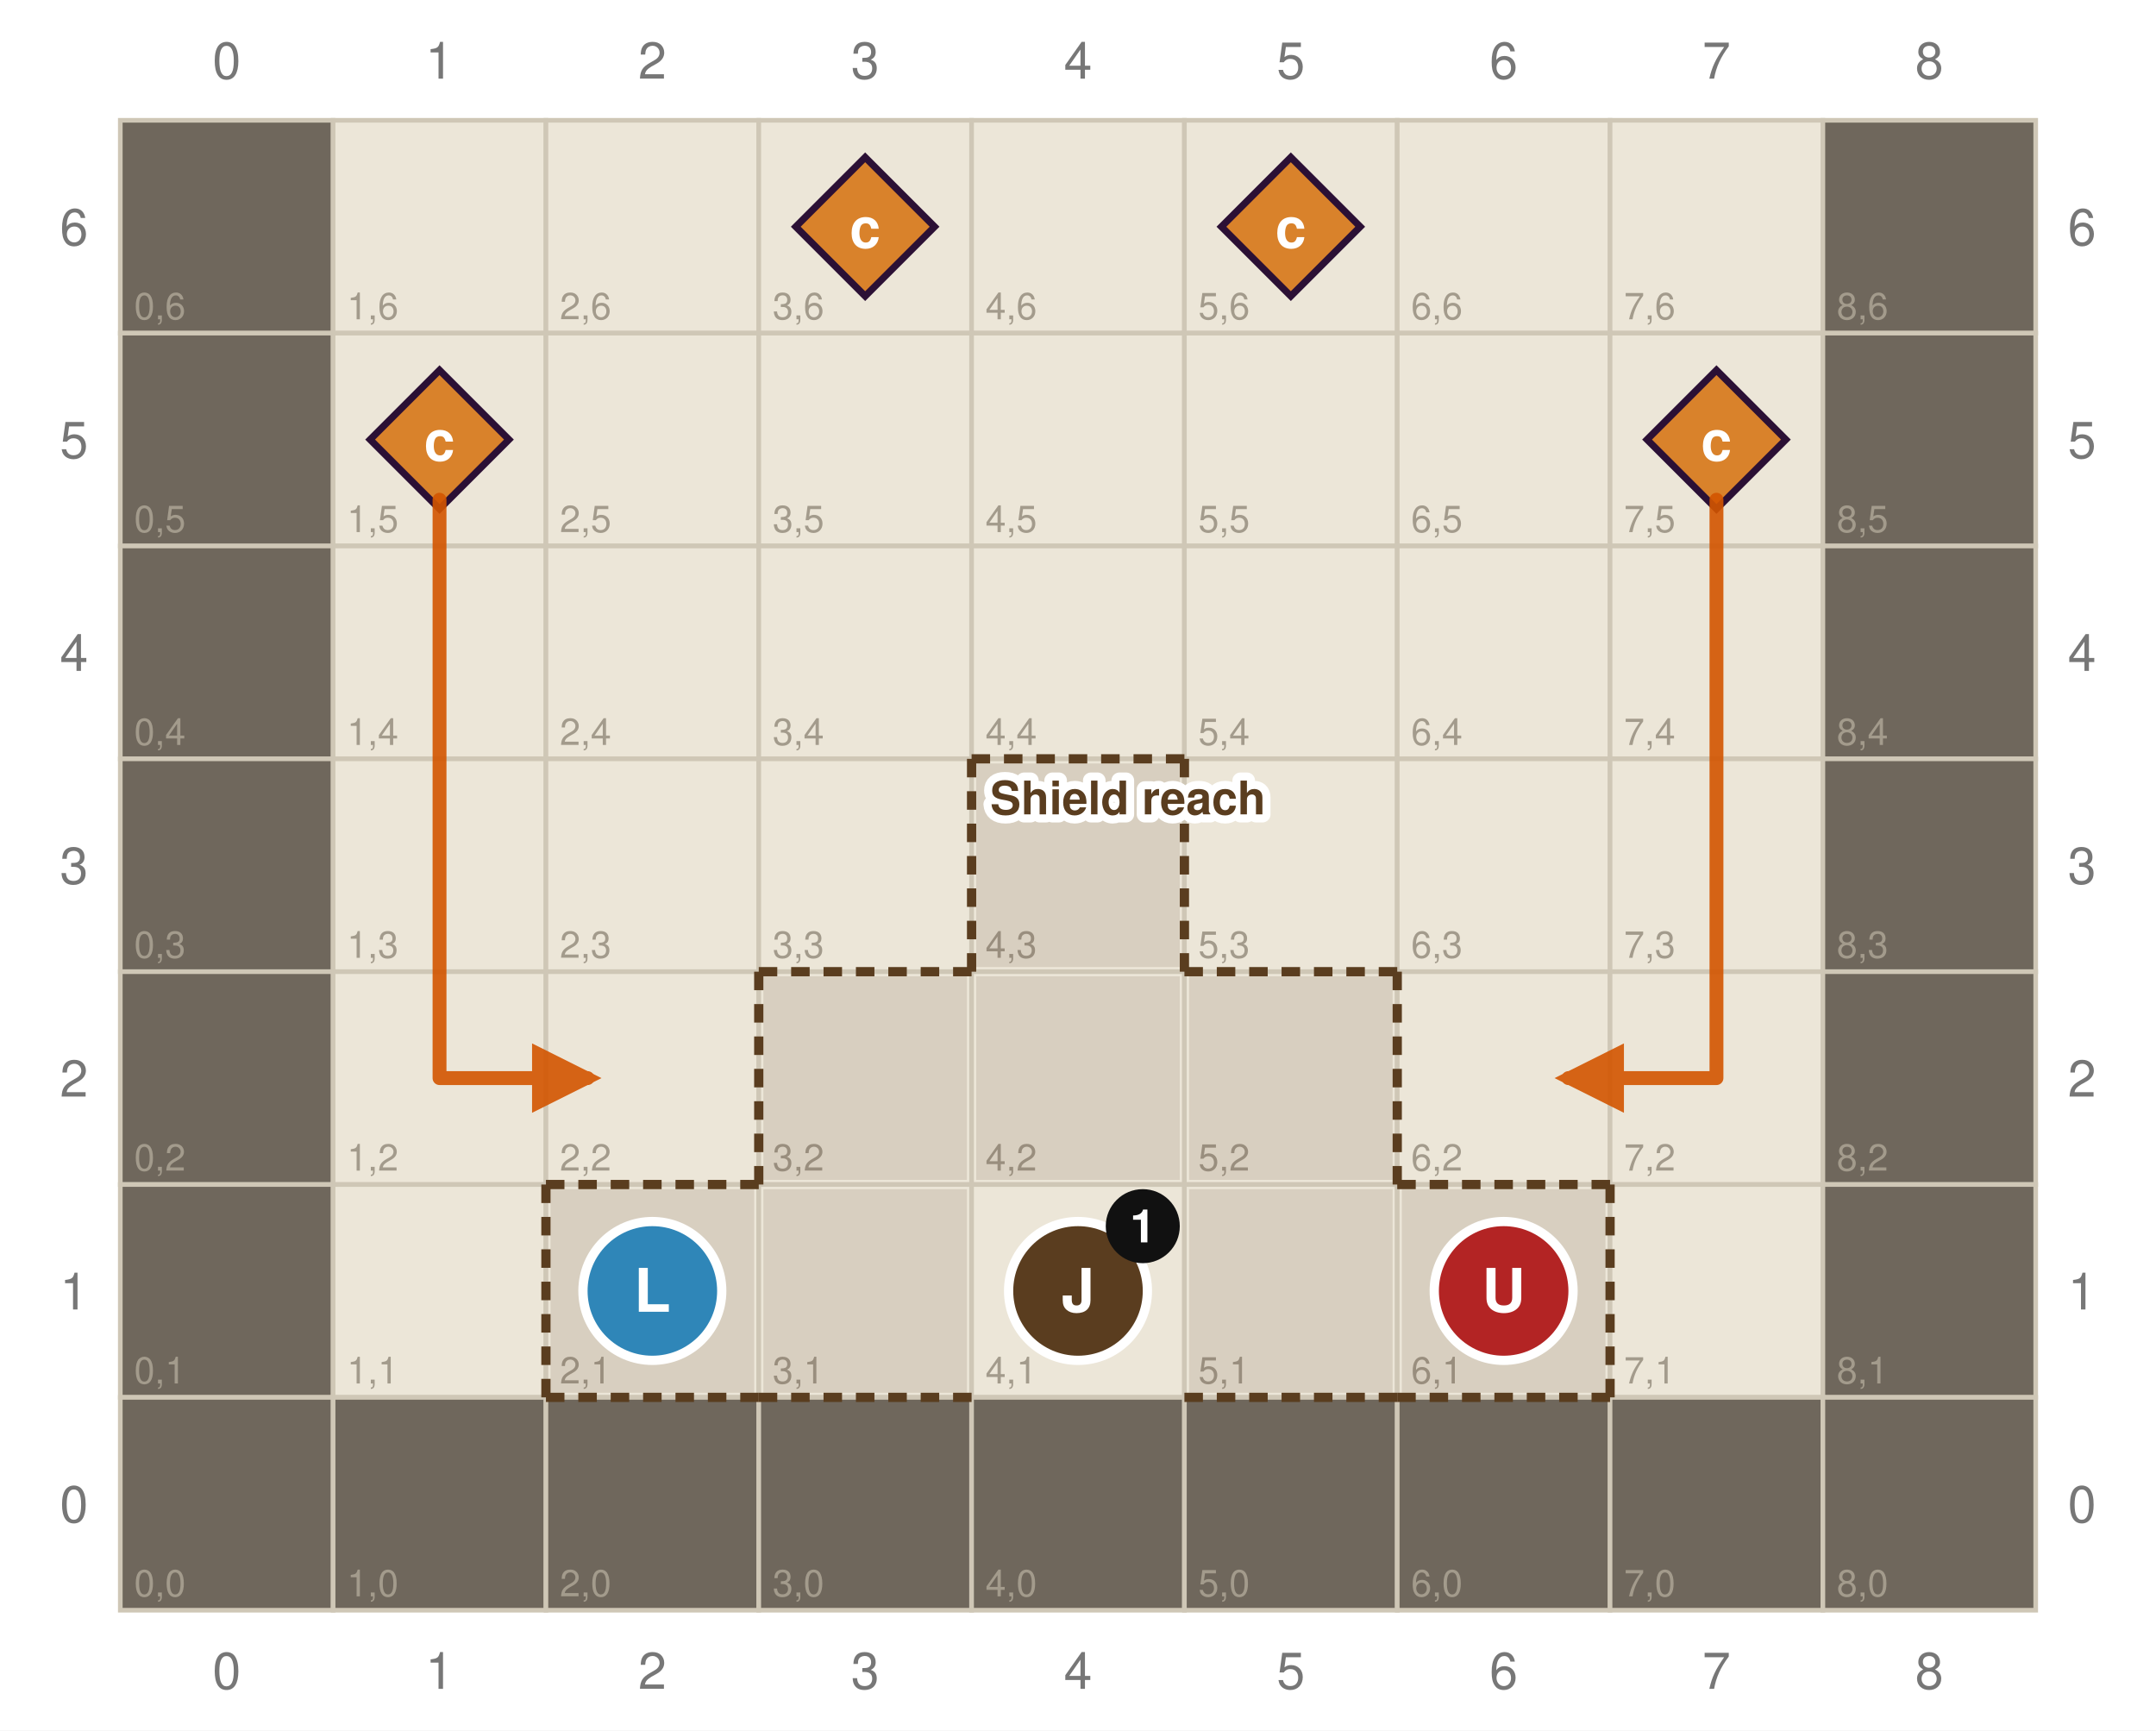
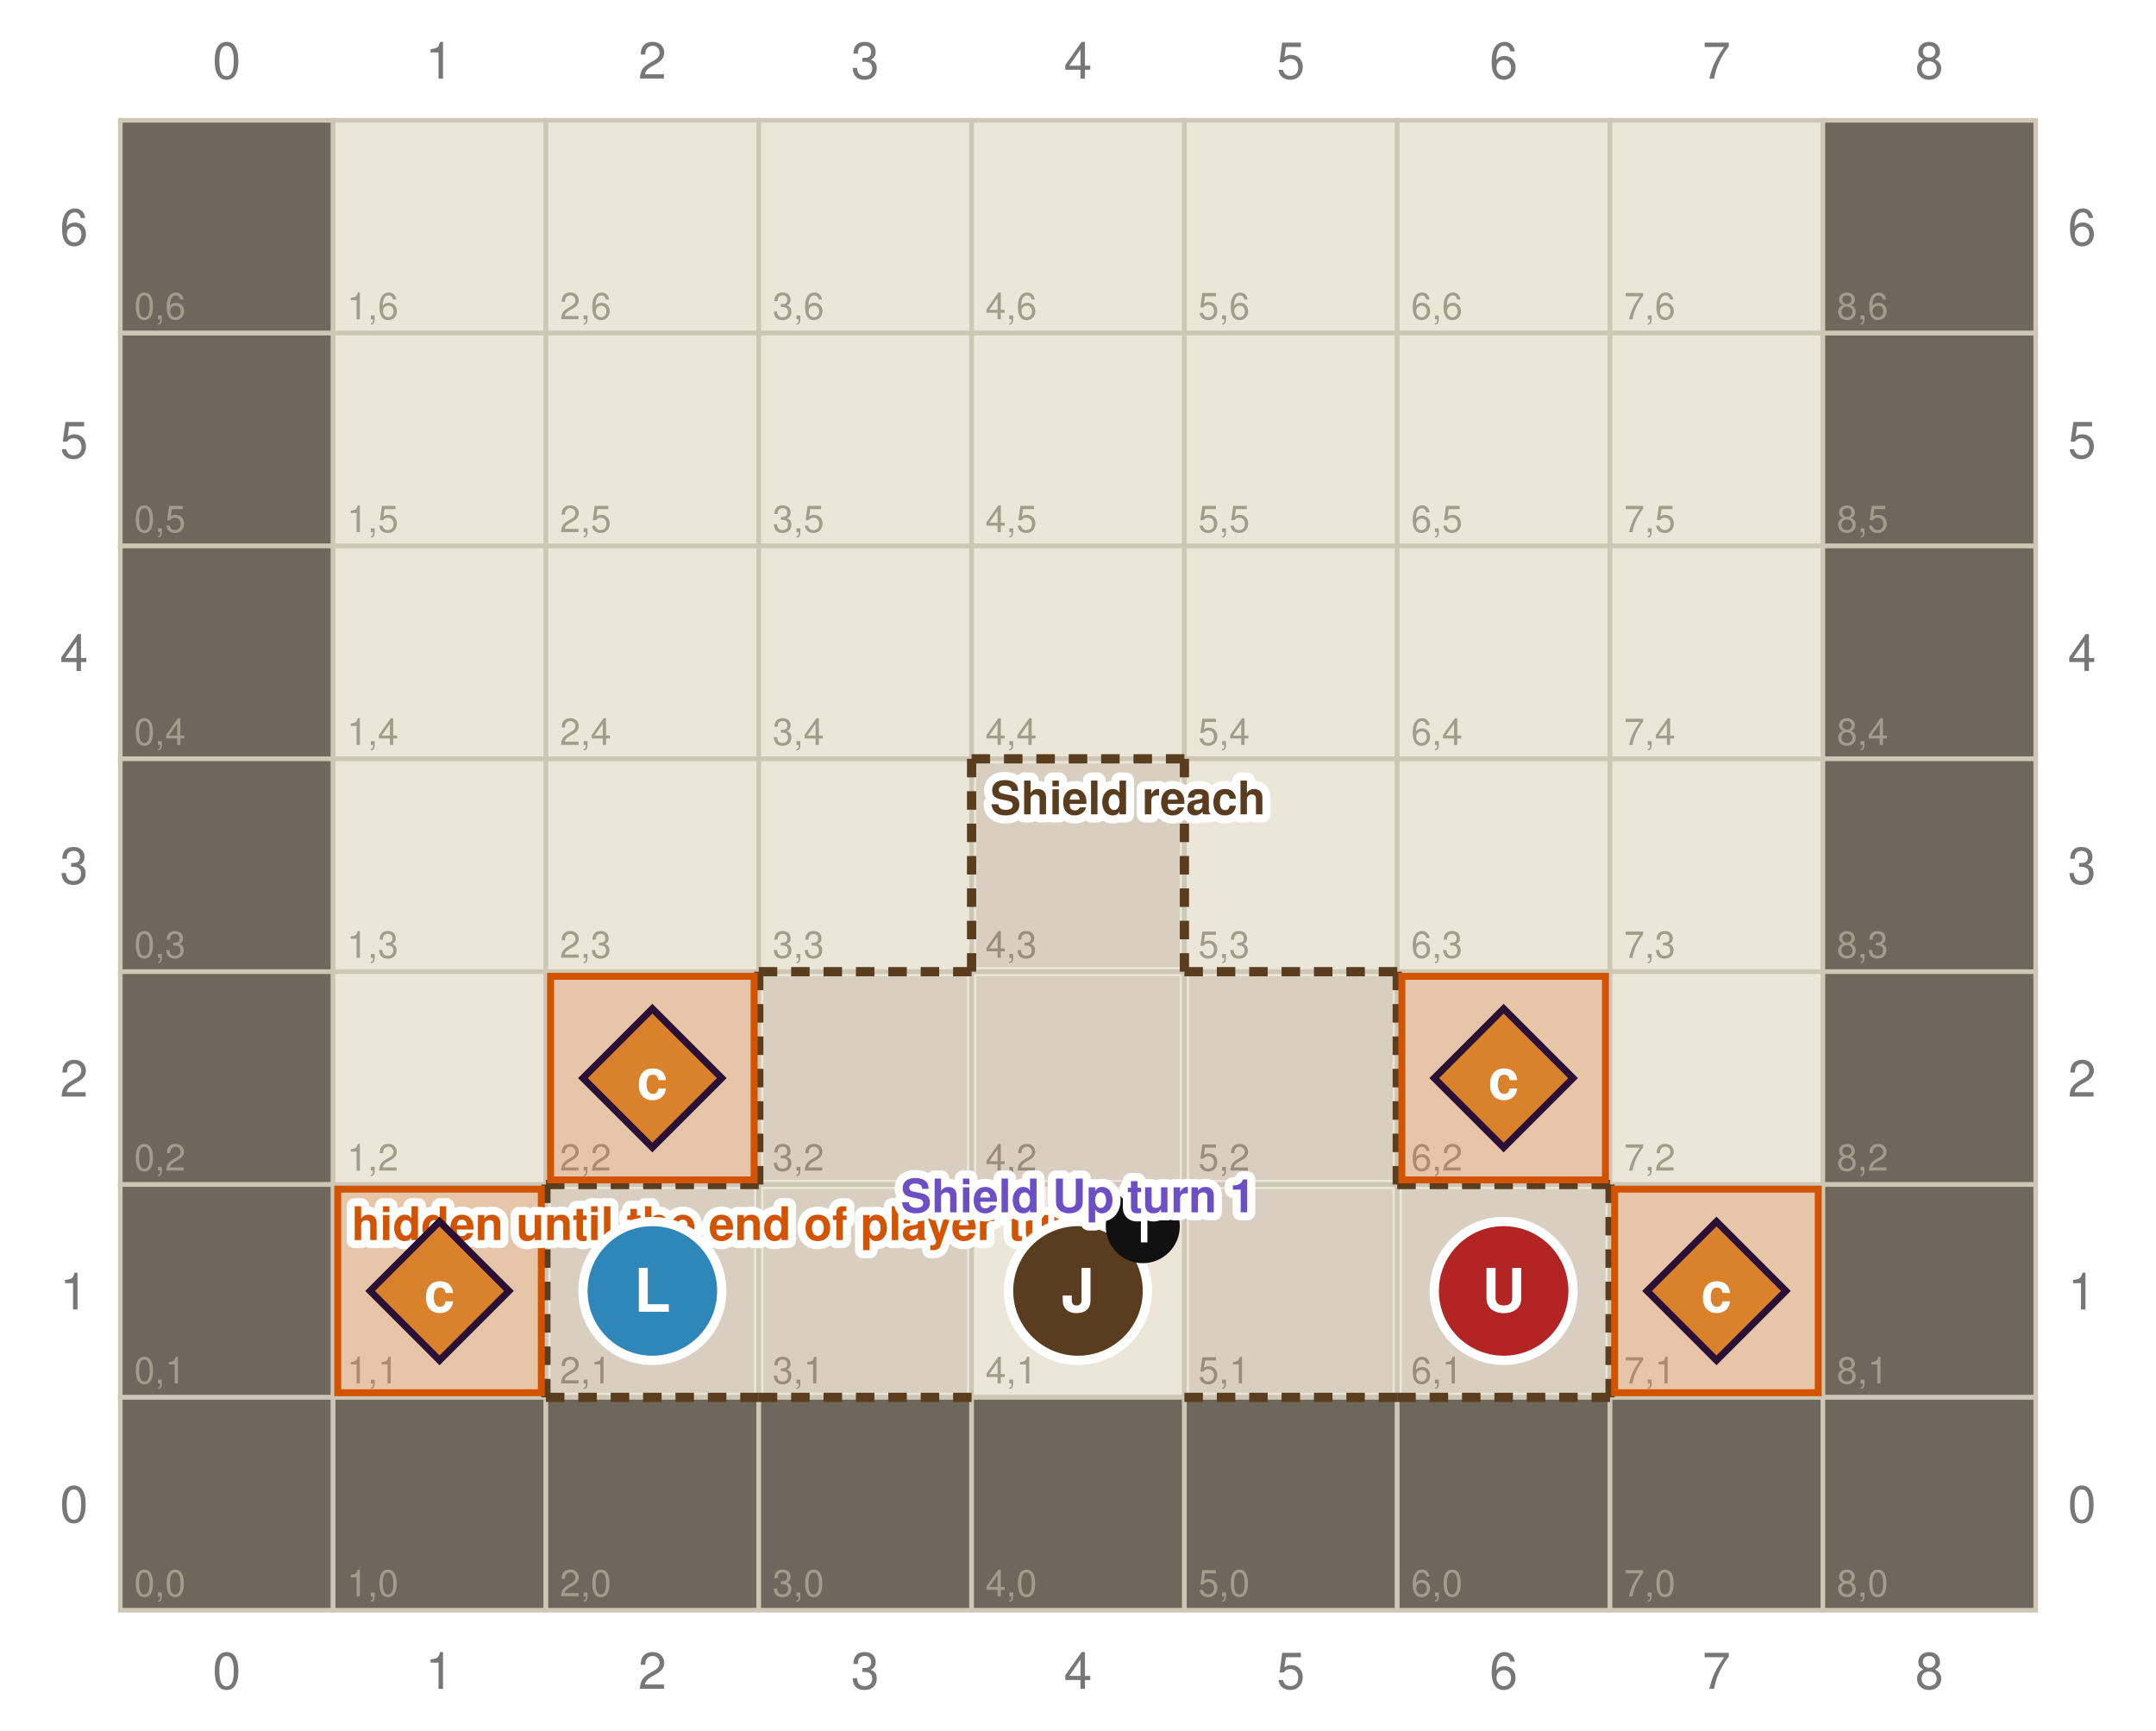
<svg xmlns="http://www.w3.org/2000/svg" viewBox="0 0 466 374" width="466" height="374">
  <defs>
    <marker id="ah" viewBox="0 0 10 10" refX="8" refY="5" markerWidth="5" markerHeight="5" orient="auto-start-reverse">
      <path d="M0,0 L10,5 L0,10 z" fill="context-stroke" />
    </marker>
    <pattern id="gap" width="8" height="8" patternUnits="userSpaceOnUse" patternTransform="rotate(45)">
      <line x1="0" y1="0" x2="0" y2="8" stroke="#c9c2b4" stroke-width="2" />
    </pattern>
  </defs>
  <rect width="466" height="374" fill="#ffffff" />
  <text x="49.0" y="17.0" font-size="11" text-anchor="middle" font-weight="normal" font-family="Segoe UI, Helvetica, Arial, sans-serif" fill="#777">0</text>
  <text x="49.0" y="365.0" font-size="11" text-anchor="middle" font-weight="normal" font-family="Segoe UI, Helvetica, Arial, sans-serif" fill="#777">0</text>
  <text x="95.0" y="17.0" font-size="11" text-anchor="middle" font-weight="normal" font-family="Segoe UI, Helvetica, Arial, sans-serif" fill="#777">1</text>
  <text x="95.0" y="365.0" font-size="11" text-anchor="middle" font-weight="normal" font-family="Segoe UI, Helvetica, Arial, sans-serif" fill="#777">1</text>
  <text x="141.0" y="17.0" font-size="11" text-anchor="middle" font-weight="normal" font-family="Segoe UI, Helvetica, Arial, sans-serif" fill="#777">2</text>
  <text x="141.0" y="365.0" font-size="11" text-anchor="middle" font-weight="normal" font-family="Segoe UI, Helvetica, Arial, sans-serif" fill="#777">2</text>
  <text x="187.0" y="17.0" font-size="11" text-anchor="middle" font-weight="normal" font-family="Segoe UI, Helvetica, Arial, sans-serif" fill="#777">3</text>
  <text x="187.0" y="365.0" font-size="11" text-anchor="middle" font-weight="normal" font-family="Segoe UI, Helvetica, Arial, sans-serif" fill="#777">3</text>
  <text x="233.0" y="17.0" font-size="11" text-anchor="middle" font-weight="normal" font-family="Segoe UI, Helvetica, Arial, sans-serif" fill="#777">4</text>
  <text x="233.0" y="365.0" font-size="11" text-anchor="middle" font-weight="normal" font-family="Segoe UI, Helvetica, Arial, sans-serif" fill="#777">4</text>
  <text x="279.0" y="17.0" font-size="11" text-anchor="middle" font-weight="normal" font-family="Segoe UI, Helvetica, Arial, sans-serif" fill="#777">5</text>
  <text x="279.0" y="365.0" font-size="11" text-anchor="middle" font-weight="normal" font-family="Segoe UI, Helvetica, Arial, sans-serif" fill="#777">5</text>
  <text x="325.0" y="17.0" font-size="11" text-anchor="middle" font-weight="normal" font-family="Segoe UI, Helvetica, Arial, sans-serif" fill="#777">6</text>
  <text x="325.0" y="365.0" font-size="11" text-anchor="middle" font-weight="normal" font-family="Segoe UI, Helvetica, Arial, sans-serif" fill="#777">6</text>
  <text x="371.0" y="17.0" font-size="11" text-anchor="middle" font-weight="normal" font-family="Segoe UI, Helvetica, Arial, sans-serif" fill="#777">7</text>
  <text x="371.0" y="365.0" font-size="11" text-anchor="middle" font-weight="normal" font-family="Segoe UI, Helvetica, Arial, sans-serif" fill="#777">7</text>
  <text x="417.0" y="17.0" font-size="11" text-anchor="middle" font-weight="normal" font-family="Segoe UI, Helvetica, Arial, sans-serif" fill="#777">8</text>
  <text x="417.0" y="365.0" font-size="11" text-anchor="middle" font-weight="normal" font-family="Segoe UI, Helvetica, Arial, sans-serif" fill="#777">8</text>
  <text x="16.0" y="329.0" font-size="11" text-anchor="middle" font-weight="normal" font-family="Segoe UI, Helvetica, Arial, sans-serif" fill="#777">0</text>
  <text x="450.0" y="329.0" font-size="11" text-anchor="middle" font-weight="normal" font-family="Segoe UI, Helvetica, Arial, sans-serif" fill="#777">0</text>
  <text x="16.0" y="283.0" font-size="11" text-anchor="middle" font-weight="normal" font-family="Segoe UI, Helvetica, Arial, sans-serif" fill="#777">1</text>
  <text x="450.0" y="283.0" font-size="11" text-anchor="middle" font-weight="normal" font-family="Segoe UI, Helvetica, Arial, sans-serif" fill="#777">1</text>
  <text x="16.0" y="237.0" font-size="11" text-anchor="middle" font-weight="normal" font-family="Segoe UI, Helvetica, Arial, sans-serif" fill="#777">2</text>
  <text x="450.0" y="237.0" font-size="11" text-anchor="middle" font-weight="normal" font-family="Segoe UI, Helvetica, Arial, sans-serif" fill="#777">2</text>
  <text x="16.0" y="191.0" font-size="11" text-anchor="middle" font-weight="normal" font-family="Segoe UI, Helvetica, Arial, sans-serif" fill="#777">3</text>
  <text x="450.0" y="191.0" font-size="11" text-anchor="middle" font-weight="normal" font-family="Segoe UI, Helvetica, Arial, sans-serif" fill="#777">3</text>
  <text x="16.0" y="145.0" font-size="11" text-anchor="middle" font-weight="normal" font-family="Segoe UI, Helvetica, Arial, sans-serif" fill="#777">4</text>
  <text x="450.0" y="145.0" font-size="11" text-anchor="middle" font-weight="normal" font-family="Segoe UI, Helvetica, Arial, sans-serif" fill="#777">4</text>
  <text x="16.0" y="99.0" font-size="11" text-anchor="middle" font-weight="normal" font-family="Segoe UI, Helvetica, Arial, sans-serif" fill="#777">5</text>
  <text x="450.0" y="99.0" font-size="11" text-anchor="middle" font-weight="normal" font-family="Segoe UI, Helvetica, Arial, sans-serif" fill="#777">5</text>
  <text x="16.0" y="53.0" font-size="11" text-anchor="middle" font-weight="normal" font-family="Segoe UI, Helvetica, Arial, sans-serif" fill="#777">6</text>
  <text x="450.0" y="53.0" font-size="11" text-anchor="middle" font-weight="normal" font-family="Segoe UI, Helvetica, Arial, sans-serif" fill="#777">6</text>
  <g>
    <rect x="26" y="26" width="46" height="46" fill="#6f675c" stroke="#cfc7b6" stroke-width="1" />
  </g>
  <text x="29.0" y="69.0" font-size="8" text-anchor="start" font-weight="normal" font-family="Segoe UI, Helvetica, Arial, sans-serif" fill="#a39b8c">0,6</text>
  <g>
    <rect x="72" y="26" width="46" height="46" fill="#ece6d8" stroke="#cfc7b6" stroke-width="1" />
  </g>
  <text x="75.0" y="69.0" font-size="8" text-anchor="start" font-weight="normal" font-family="Segoe UI, Helvetica, Arial, sans-serif" fill="#a39b8c">1,6</text>
  <g>
    <rect x="118" y="26" width="46" height="46" fill="#ece6d8" stroke="#cfc7b6" stroke-width="1" />
  </g>
  <text x="121.0" y="69.0" font-size="8" text-anchor="start" font-weight="normal" font-family="Segoe UI, Helvetica, Arial, sans-serif" fill="#a39b8c">2,6</text>
  <g>
    <rect x="164" y="26" width="46" height="46" fill="#ece6d8" stroke="#cfc7b6" stroke-width="1" />
  </g>
  <text x="167.0" y="69.0" font-size="8" text-anchor="start" font-weight="normal" font-family="Segoe UI, Helvetica, Arial, sans-serif" fill="#a39b8c">3,6</text>
  <g>
    <rect x="210" y="26" width="46" height="46" fill="#ece6d8" stroke="#cfc7b6" stroke-width="1" />
  </g>
  <text x="213.0" y="69.0" font-size="8" text-anchor="start" font-weight="normal" font-family="Segoe UI, Helvetica, Arial, sans-serif" fill="#a39b8c">4,6</text>
  <g>
    <rect x="256" y="26" width="46" height="46" fill="#ece6d8" stroke="#cfc7b6" stroke-width="1" />
  </g>
  <text x="259.0" y="69.0" font-size="8" text-anchor="start" font-weight="normal" font-family="Segoe UI, Helvetica, Arial, sans-serif" fill="#a39b8c">5,6</text>
  <g>
    <rect x="302" y="26" width="46" height="46" fill="#ece6d8" stroke="#cfc7b6" stroke-width="1" />
  </g>
  <text x="305.0" y="69.0" font-size="8" text-anchor="start" font-weight="normal" font-family="Segoe UI, Helvetica, Arial, sans-serif" fill="#a39b8c">6,6</text>
  <g>
    <rect x="348" y="26" width="46" height="46" fill="#ece6d8" stroke="#cfc7b6" stroke-width="1" />
  </g>
  <text x="351.0" y="69.0" font-size="8" text-anchor="start" font-weight="normal" font-family="Segoe UI, Helvetica, Arial, sans-serif" fill="#a39b8c">7,6</text>
  <g>
    <rect x="394" y="26" width="46" height="46" fill="#6f675c" stroke="#cfc7b6" stroke-width="1" />
  </g>
  <text x="397.0" y="69.0" font-size="8" text-anchor="start" font-weight="normal" font-family="Segoe UI, Helvetica, Arial, sans-serif" fill="#a39b8c">8,6</text>
  <g>
    <rect x="26" y="72" width="46" height="46" fill="#6f675c" stroke="#cfc7b6" stroke-width="1" />
  </g>
  <text x="29.0" y="115.0" font-size="8" text-anchor="start" font-weight="normal" font-family="Segoe UI, Helvetica, Arial, sans-serif" fill="#a39b8c">0,5</text>
  <g>
    <rect x="72" y="72" width="46" height="46" fill="#ece6d8" stroke="#cfc7b6" stroke-width="1" />
  </g>
  <text x="75.0" y="115.0" font-size="8" text-anchor="start" font-weight="normal" font-family="Segoe UI, Helvetica, Arial, sans-serif" fill="#a39b8c">1,5</text>
  <g>
    <rect x="118" y="72" width="46" height="46" fill="#ece6d8" stroke="#cfc7b6" stroke-width="1" />
  </g>
  <text x="121.0" y="115.0" font-size="8" text-anchor="start" font-weight="normal" font-family="Segoe UI, Helvetica, Arial, sans-serif" fill="#a39b8c">2,5</text>
  <g>
    <rect x="164" y="72" width="46" height="46" fill="#ece6d8" stroke="#cfc7b6" stroke-width="1" />
  </g>
  <text x="167.0" y="115.0" font-size="8" text-anchor="start" font-weight="normal" font-family="Segoe UI, Helvetica, Arial, sans-serif" fill="#a39b8c">3,5</text>
  <g>
    <rect x="210" y="72" width="46" height="46" fill="#ece6d8" stroke="#cfc7b6" stroke-width="1" />
  </g>
  <text x="213.0" y="115.0" font-size="8" text-anchor="start" font-weight="normal" font-family="Segoe UI, Helvetica, Arial, sans-serif" fill="#a39b8c">4,5</text>
  <g>
    <rect x="256" y="72" width="46" height="46" fill="#ece6d8" stroke="#cfc7b6" stroke-width="1" />
  </g>
  <text x="259.0" y="115.0" font-size="8" text-anchor="start" font-weight="normal" font-family="Segoe UI, Helvetica, Arial, sans-serif" fill="#a39b8c">5,5</text>
  <g>
    <rect x="302" y="72" width="46" height="46" fill="#ece6d8" stroke="#cfc7b6" stroke-width="1" />
  </g>
  <text x="305.0" y="115.0" font-size="8" text-anchor="start" font-weight="normal" font-family="Segoe UI, Helvetica, Arial, sans-serif" fill="#a39b8c">6,5</text>
  <g>
    <rect x="348" y="72" width="46" height="46" fill="#ece6d8" stroke="#cfc7b6" stroke-width="1" />
  </g>
  <text x="351.0" y="115.0" font-size="8" text-anchor="start" font-weight="normal" font-family="Segoe UI, Helvetica, Arial, sans-serif" fill="#a39b8c">7,5</text>
  <g>
    <rect x="394" y="72" width="46" height="46" fill="#6f675c" stroke="#cfc7b6" stroke-width="1" />
  </g>
  <text x="397.0" y="115.0" font-size="8" text-anchor="start" font-weight="normal" font-family="Segoe UI, Helvetica, Arial, sans-serif" fill="#a39b8c">8,5</text>
  <g>
    <rect x="26" y="118" width="46" height="46" fill="#6f675c" stroke="#cfc7b6" stroke-width="1" />
  </g>
  <text x="29.0" y="161.0" font-size="8" text-anchor="start" font-weight="normal" font-family="Segoe UI, Helvetica, Arial, sans-serif" fill="#a39b8c">0,4</text>
  <g>
    <rect x="72" y="118" width="46" height="46" fill="#ece6d8" stroke="#cfc7b6" stroke-width="1" />
  </g>
  <text x="75.0" y="161.0" font-size="8" text-anchor="start" font-weight="normal" font-family="Segoe UI, Helvetica, Arial, sans-serif" fill="#a39b8c">1,4</text>
  <g>
    <rect x="118" y="118" width="46" height="46" fill="#ece6d8" stroke="#cfc7b6" stroke-width="1" />
  </g>
  <text x="121.0" y="161.0" font-size="8" text-anchor="start" font-weight="normal" font-family="Segoe UI, Helvetica, Arial, sans-serif" fill="#a39b8c">2,4</text>
  <g>
    <rect x="164" y="118" width="46" height="46" fill="#ece6d8" stroke="#cfc7b6" stroke-width="1" />
  </g>
  <text x="167.0" y="161.0" font-size="8" text-anchor="start" font-weight="normal" font-family="Segoe UI, Helvetica, Arial, sans-serif" fill="#a39b8c">3,4</text>
  <g>
    <rect x="210" y="118" width="46" height="46" fill="#ece6d8" stroke="#cfc7b6" stroke-width="1" />
  </g>
  <text x="213.0" y="161.0" font-size="8" text-anchor="start" font-weight="normal" font-family="Segoe UI, Helvetica, Arial, sans-serif" fill="#a39b8c">4,4</text>
  <g>
    <rect x="256" y="118" width="46" height="46" fill="#ece6d8" stroke="#cfc7b6" stroke-width="1" />
  </g>
  <text x="259.0" y="161.0" font-size="8" text-anchor="start" font-weight="normal" font-family="Segoe UI, Helvetica, Arial, sans-serif" fill="#a39b8c">5,4</text>
  <g>
    <rect x="302" y="118" width="46" height="46" fill="#ece6d8" stroke="#cfc7b6" stroke-width="1" />
  </g>
  <text x="305.0" y="161.0" font-size="8" text-anchor="start" font-weight="normal" font-family="Segoe UI, Helvetica, Arial, sans-serif" fill="#a39b8c">6,4</text>
  <g>
    <rect x="348" y="118" width="46" height="46" fill="#ece6d8" stroke="#cfc7b6" stroke-width="1" />
  </g>
  <text x="351.0" y="161.0" font-size="8" text-anchor="start" font-weight="normal" font-family="Segoe UI, Helvetica, Arial, sans-serif" fill="#a39b8c">7,4</text>
  <g>
    <rect x="394" y="118" width="46" height="46" fill="#6f675c" stroke="#cfc7b6" stroke-width="1" />
  </g>
  <text x="397.0" y="161.0" font-size="8" text-anchor="start" font-weight="normal" font-family="Segoe UI, Helvetica, Arial, sans-serif" fill="#a39b8c">8,4</text>
  <g>
    <rect x="26" y="164" width="46" height="46" fill="#6f675c" stroke="#cfc7b6" stroke-width="1" />
  </g>
  <text x="29.0" y="207.0" font-size="8" text-anchor="start" font-weight="normal" font-family="Segoe UI, Helvetica, Arial, sans-serif" fill="#a39b8c">0,3</text>
  <g>
    <rect x="72" y="164" width="46" height="46" fill="#ece6d8" stroke="#cfc7b6" stroke-width="1" />
  </g>
  <text x="75.0" y="207.0" font-size="8" text-anchor="start" font-weight="normal" font-family="Segoe UI, Helvetica, Arial, sans-serif" fill="#a39b8c">1,3</text>
  <g>
    <rect x="118" y="164" width="46" height="46" fill="#ece6d8" stroke="#cfc7b6" stroke-width="1" />
  </g>
  <text x="121.0" y="207.0" font-size="8" text-anchor="start" font-weight="normal" font-family="Segoe UI, Helvetica, Arial, sans-serif" fill="#a39b8c">2,3</text>
  <g>
    <rect x="164" y="164" width="46" height="46" fill="#ece6d8" stroke="#cfc7b6" stroke-width="1" />
  </g>
  <text x="167.0" y="207.0" font-size="8" text-anchor="start" font-weight="normal" font-family="Segoe UI, Helvetica, Arial, sans-serif" fill="#a39b8c">3,3</text>
  <g>
    <rect x="210" y="164" width="46" height="46" fill="#ece6d8" stroke="#cfc7b6" stroke-width="1" />
  </g>
  <text x="213.0" y="207.0" font-size="8" text-anchor="start" font-weight="normal" font-family="Segoe UI, Helvetica, Arial, sans-serif" fill="#a39b8c">4,3</text>
  <g>
    <rect x="256" y="164" width="46" height="46" fill="#ece6d8" stroke="#cfc7b6" stroke-width="1" />
  </g>
  <text x="259.0" y="207.0" font-size="8" text-anchor="start" font-weight="normal" font-family="Segoe UI, Helvetica, Arial, sans-serif" fill="#a39b8c">5,3</text>
  <g>
    <rect x="302" y="164" width="46" height="46" fill="#ece6d8" stroke="#cfc7b6" stroke-width="1" />
  </g>
  <text x="305.0" y="207.0" font-size="8" text-anchor="start" font-weight="normal" font-family="Segoe UI, Helvetica, Arial, sans-serif" fill="#a39b8c">6,3</text>
  <g>
    <rect x="348" y="164" width="46" height="46" fill="#ece6d8" stroke="#cfc7b6" stroke-width="1" />
  </g>
  <text x="351.0" y="207.0" font-size="8" text-anchor="start" font-weight="normal" font-family="Segoe UI, Helvetica, Arial, sans-serif" fill="#a39b8c">7,3</text>
  <g>
    <rect x="394" y="164" width="46" height="46" fill="#6f675c" stroke="#cfc7b6" stroke-width="1" />
  </g>
  <text x="397.0" y="207.0" font-size="8" text-anchor="start" font-weight="normal" font-family="Segoe UI, Helvetica, Arial, sans-serif" fill="#a39b8c">8,3</text>
  <g>
    <rect x="26" y="210" width="46" height="46" fill="#6f675c" stroke="#cfc7b6" stroke-width="1" />
  </g>
  <text x="29.0" y="253.0" font-size="8" text-anchor="start" font-weight="normal" font-family="Segoe UI, Helvetica, Arial, sans-serif" fill="#a39b8c">0,2</text>
  <g>
    <rect x="72" y="210" width="46" height="46" fill="#ece6d8" stroke="#cfc7b6" stroke-width="1" />
  </g>
  <text x="75.0" y="253.0" font-size="8" text-anchor="start" font-weight="normal" font-family="Segoe UI, Helvetica, Arial, sans-serif" fill="#a39b8c">1,2</text>
  <g>
    <rect x="118" y="210" width="46" height="46" fill="#ece6d8" stroke="#cfc7b6" stroke-width="1" />
  </g>
  <text x="121.0" y="253.0" font-size="8" text-anchor="start" font-weight="normal" font-family="Segoe UI, Helvetica, Arial, sans-serif" fill="#a39b8c">2,2</text>
  <g>
    <rect x="164" y="210" width="46" height="46" fill="#ece6d8" stroke="#cfc7b6" stroke-width="1" />
  </g>
  <text x="167.0" y="253.0" font-size="8" text-anchor="start" font-weight="normal" font-family="Segoe UI, Helvetica, Arial, sans-serif" fill="#a39b8c">3,2</text>
  <g>
    <rect x="210" y="210" width="46" height="46" fill="#ece6d8" stroke="#cfc7b6" stroke-width="1" />
  </g>
  <text x="213.0" y="253.0" font-size="8" text-anchor="start" font-weight="normal" font-family="Segoe UI, Helvetica, Arial, sans-serif" fill="#a39b8c">4,2</text>
  <g>
    <rect x="256" y="210" width="46" height="46" fill="#ece6d8" stroke="#cfc7b6" stroke-width="1" />
  </g>
  <text x="259.0" y="253.0" font-size="8" text-anchor="start" font-weight="normal" font-family="Segoe UI, Helvetica, Arial, sans-serif" fill="#a39b8c">5,2</text>
  <g>
    <rect x="302" y="210" width="46" height="46" fill="#ece6d8" stroke="#cfc7b6" stroke-width="1" />
  </g>
  <text x="305.0" y="253.0" font-size="8" text-anchor="start" font-weight="normal" font-family="Segoe UI, Helvetica, Arial, sans-serif" fill="#a39b8c">6,2</text>
  <g>
    <rect x="348" y="210" width="46" height="46" fill="#ece6d8" stroke="#cfc7b6" stroke-width="1" />
  </g>
  <text x="351.0" y="253.0" font-size="8" text-anchor="start" font-weight="normal" font-family="Segoe UI, Helvetica, Arial, sans-serif" fill="#a39b8c">7,2</text>
  <g>
    <rect x="394" y="210" width="46" height="46" fill="#6f675c" stroke="#cfc7b6" stroke-width="1" />
  </g>
  <text x="397.0" y="253.0" font-size="8" text-anchor="start" font-weight="normal" font-family="Segoe UI, Helvetica, Arial, sans-serif" fill="#a39b8c">8,2</text>
  <g>
    <rect x="26" y="256" width="46" height="46" fill="#6f675c" stroke="#cfc7b6" stroke-width="1" />
  </g>
  <text x="29.0" y="299.0" font-size="8" text-anchor="start" font-weight="normal" font-family="Segoe UI, Helvetica, Arial, sans-serif" fill="#a39b8c">0,1</text>
  <g>
    <rect x="72" y="256" width="46" height="46" fill="#ece6d8" stroke="#cfc7b6" stroke-width="1" />
  </g>
  <text x="75.0" y="299.0" font-size="8" text-anchor="start" font-weight="normal" font-family="Segoe UI, Helvetica, Arial, sans-serif" fill="#a39b8c">1,1</text>
  <g>
    <rect x="118" y="256" width="46" height="46" fill="#ece6d8" stroke="#cfc7b6" stroke-width="1" />
  </g>
  <text x="121.0" y="299.0" font-size="8" text-anchor="start" font-weight="normal" font-family="Segoe UI, Helvetica, Arial, sans-serif" fill="#a39b8c">2,1</text>
  <g>
    <rect x="164" y="256" width="46" height="46" fill="#ece6d8" stroke="#cfc7b6" stroke-width="1" />
  </g>
  <text x="167.0" y="299.0" font-size="8" text-anchor="start" font-weight="normal" font-family="Segoe UI, Helvetica, Arial, sans-serif" fill="#a39b8c">3,1</text>
  <g>
    <rect x="210" y="256" width="46" height="46" fill="#ece6d8" stroke="#cfc7b6" stroke-width="1" />
  </g>
  <text x="213.0" y="299.0" font-size="8" text-anchor="start" font-weight="normal" font-family="Segoe UI, Helvetica, Arial, sans-serif" fill="#a39b8c">4,1</text>
  <g>
    <rect x="256" y="256" width="46" height="46" fill="#ece6d8" stroke="#cfc7b6" stroke-width="1" />
  </g>
  <text x="259.0" y="299.0" font-size="8" text-anchor="start" font-weight="normal" font-family="Segoe UI, Helvetica, Arial, sans-serif" fill="#a39b8c">5,1</text>
  <g>
    <rect x="302" y="256" width="46" height="46" fill="#ece6d8" stroke="#cfc7b6" stroke-width="1" />
  </g>
  <text x="305.0" y="299.0" font-size="8" text-anchor="start" font-weight="normal" font-family="Segoe UI, Helvetica, Arial, sans-serif" fill="#a39b8c">6,1</text>
  <g>
    <rect x="348" y="256" width="46" height="46" fill="#ece6d8" stroke="#cfc7b6" stroke-width="1" />
  </g>
  <text x="351.0" y="299.0" font-size="8" text-anchor="start" font-weight="normal" font-family="Segoe UI, Helvetica, Arial, sans-serif" fill="#a39b8c">7,1</text>
  <g>
    <rect x="394" y="256" width="46" height="46" fill="#6f675c" stroke="#cfc7b6" stroke-width="1" />
  </g>
  <text x="397.0" y="299.0" font-size="8" text-anchor="start" font-weight="normal" font-family="Segoe UI, Helvetica, Arial, sans-serif" fill="#a39b8c">8,1</text>
  <g>
    <rect x="26" y="302" width="46" height="46" fill="#6f675c" stroke="#cfc7b6" stroke-width="1" />
  </g>
  <text x="29.0" y="345.0" font-size="8" text-anchor="start" font-weight="normal" font-family="Segoe UI, Helvetica, Arial, sans-serif" fill="#a39b8c">0,0</text>
  <g>
    <rect x="72" y="302" width="46" height="46" fill="#6f675c" stroke="#cfc7b6" stroke-width="1" />
  </g>
  <text x="75.0" y="345.0" font-size="8" text-anchor="start" font-weight="normal" font-family="Segoe UI, Helvetica, Arial, sans-serif" fill="#a39b8c">1,0</text>
  <g>
    <rect x="118" y="302" width="46" height="46" fill="#6f675c" stroke="#cfc7b6" stroke-width="1" />
  </g>
  <text x="121.0" y="345.0" font-size="8" text-anchor="start" font-weight="normal" font-family="Segoe UI, Helvetica, Arial, sans-serif" fill="#a39b8c">2,0</text>
  <g>
    <rect x="164" y="302" width="46" height="46" fill="#6f675c" stroke="#cfc7b6" stroke-width="1" />
  </g>
  <text x="167.0" y="345.0" font-size="8" text-anchor="start" font-weight="normal" font-family="Segoe UI, Helvetica, Arial, sans-serif" fill="#a39b8c">3,0</text>
  <g>
    <rect x="210" y="302" width="46" height="46" fill="#6f675c" stroke="#cfc7b6" stroke-width="1" />
  </g>
  <text x="213.0" y="345.0" font-size="8" text-anchor="start" font-weight="normal" font-family="Segoe UI, Helvetica, Arial, sans-serif" fill="#a39b8c">4,0</text>
  <g>
    <rect x="256" y="302" width="46" height="46" fill="#6f675c" stroke="#cfc7b6" stroke-width="1" />
  </g>
  <text x="259.0" y="345.0" font-size="8" text-anchor="start" font-weight="normal" font-family="Segoe UI, Helvetica, Arial, sans-serif" fill="#a39b8c">5,0</text>
  <g>
    <rect x="302" y="302" width="46" height="46" fill="#6f675c" stroke="#cfc7b6" stroke-width="1" />
  </g>
  <text x="305.0" y="345.0" font-size="8" text-anchor="start" font-weight="normal" font-family="Segoe UI, Helvetica, Arial, sans-serif" fill="#a39b8c">6,0</text>
  <g>
    <rect x="348" y="302" width="46" height="46" fill="#6f675c" stroke="#cfc7b6" stroke-width="1" />
  </g>
  <text x="351.0" y="345.0" font-size="8" text-anchor="start" font-weight="normal" font-family="Segoe UI, Helvetica, Arial, sans-serif" fill="#a39b8c">7,0</text>
  <g>
    <rect x="394" y="302" width="46" height="46" fill="#6f675c" stroke="#cfc7b6" stroke-width="1" />
  </g>
  <text x="397.0" y="345.0" font-size="8" text-anchor="start" font-weight="normal" font-family="Segoe UI, Helvetica, Arial, sans-serif" fill="#a39b8c">8,0</text>
  <rect x="211" y="165" width="44" height="44" fill="#5a3d1f" fill-opacity="0.13" />
  <rect x="165" y="211" width="44" height="44" fill="#5a3d1f" fill-opacity="0.13" />
  <rect x="211" y="211" width="44" height="44" fill="#5a3d1f" fill-opacity="0.13" />
  <rect x="257" y="211" width="44" height="44" fill="#5a3d1f" fill-opacity="0.13" />
  <rect x="119" y="257" width="44" height="44" fill="#5a3d1f" fill-opacity="0.13" />
  <rect x="165" y="257" width="44" height="44" fill="#5a3d1f" fill-opacity="0.13" />
  <rect x="257" y="257" width="44" height="44" fill="#5a3d1f" fill-opacity="0.13" />
  <rect x="303" y="257" width="44" height="44" fill="#5a3d1f" fill-opacity="0.13" />
  <line x1="210" y1="164" x2="256" y2="164" stroke="#5a3d1f" stroke-width="2" stroke-dasharray="4 3" />
  <line x1="210" y1="164" x2="210" y2="210" stroke="#5a3d1f" stroke-width="2" stroke-dasharray="4 3" />
  <line x1="256" y1="164" x2="256" y2="210" stroke="#5a3d1f" stroke-width="2" stroke-dasharray="4 3" />
  <line x1="164" y1="210" x2="210" y2="210" stroke="#5a3d1f" stroke-width="2" stroke-dasharray="4 3" />
  <line x1="164" y1="210" x2="164" y2="256" stroke="#5a3d1f" stroke-width="2" stroke-dasharray="4 3" />
  <line x1="256" y1="210" x2="302" y2="210" stroke="#5a3d1f" stroke-width="2" stroke-dasharray="4 3" />
  <line x1="302" y1="210" x2="302" y2="256" stroke="#5a3d1f" stroke-width="2" stroke-dasharray="4 3" />
  <line x1="118" y1="256" x2="164" y2="256" stroke="#5a3d1f" stroke-width="2" stroke-dasharray="4 3" />
  <line x1="118" y1="302" x2="164" y2="302" stroke="#5a3d1f" stroke-width="2" stroke-dasharray="4 3" />
  <line x1="118" y1="256" x2="118" y2="302" stroke="#5a3d1f" stroke-width="2" stroke-dasharray="4 3" />
  <line x1="164" y1="302" x2="210" y2="302" stroke="#5a3d1f" stroke-width="2" stroke-dasharray="4 3" />
  <line x1="256" y1="302" x2="302" y2="302" stroke="#5a3d1f" stroke-width="2" stroke-dasharray="4 3" />
  <line x1="302" y1="256" x2="348" y2="256" stroke="#5a3d1f" stroke-width="2" stroke-dasharray="4 3" />
  <line x1="302" y1="302" x2="348" y2="302" stroke="#5a3d1f" stroke-width="2" stroke-dasharray="4 3" />
  <line x1="348" y1="256" x2="348" y2="302" stroke="#5a3d1f" stroke-width="2" stroke-dasharray="4 3" />
  <text x="214.0" y="176.0" font-size="10" text-anchor="start" font-weight="bold" font-family="Segoe UI, Helvetica, Arial, sans-serif" fill="#ffffff" stroke="#ffffff" stroke-width="3.5" stroke-linejoin="round">Shield reach</text>
  <text x="214.0" y="176.0" font-size="10" text-anchor="start" font-weight="bold" font-family="Segoe UI, Helvetica, Arial, sans-serif" fill="#5a3d1f">Shield reach</text>
-   <g>
-     <path d="M187.0,34.0 L202.0,49.0 L187.0,64.0 L172.0,49.0 z" fill="#d9822b" stroke="#2b1035" stroke-width="1.5" />
-   </g>
-   <text x="187.0" y="53.5" font-size="12" text-anchor="middle" font-weight="bold" font-family="Segoe UI, Helvetica, Arial, sans-serif" fill="#fff">c</text>
-   <g>
-     <path d="M279.0,34.0 L294.0,49.0 L279.0,64.0 L264.0,49.0 z" fill="#d9822b" stroke="#2b1035" stroke-width="1.5" />
-   </g>
-   <text x="279.0" y="53.5" font-size="12" text-anchor="middle" font-weight="bold" font-family="Segoe UI, Helvetica, Arial, sans-serif" fill="#fff">c</text>
-   <g>
-     <path d="M95.0,80.0 L110.0,95.0 L95.0,110.0 L80.0,95.0 z" fill="#d9822b" stroke="#2b1035" stroke-width="1.5" />
-   </g>
-   <text x="95.0" y="99.5" font-size="12" text-anchor="middle" font-weight="bold" font-family="Segoe UI, Helvetica, Arial, sans-serif" fill="#fff">c</text>
-   <g>
-     <path d="M371.0,80.0 L386.0,95.0 L371.0,110.0 L356.0,95.0 z" fill="#d9822b" stroke="#2b1035" stroke-width="1.5" />
-   </g>
-   <text x="371.0" y="99.5" font-size="12" text-anchor="middle" font-weight="bold" font-family="Segoe UI, Helvetica, Arial, sans-serif" fill="#fff">c</text>
+   <rect x="73" y="257" width="44" height="44" fill="#d35400" fill-opacity="0.22" stroke="#d35400" stroke-width="1.5" />
+   <rect x="119" y="211" width="44" height="44" fill="#d35400" fill-opacity="0.22" stroke="#d35400" stroke-width="1.5" />
+   <rect x="303" y="211" width="44" height="44" fill="#d35400" fill-opacity="0.22" stroke="#d35400" stroke-width="1.5" />
+   <rect x="349" y="257" width="44" height="44" fill="#d35400" fill-opacity="0.22" stroke="#d35400" stroke-width="1.5" />
+   <text x="76.0" y="268.0" font-size="10" text-anchor="start" font-weight="bold" font-family="Segoe UI, Helvetica, Arial, sans-serif" fill="#ffffff" stroke="#ffffff" stroke-width="3.5" stroke-linejoin="round">hidden until the end of player turn 1</text>
+   <text x="76.0" y="268.0" font-size="10" text-anchor="start" font-weight="bold" font-family="Segoe UI, Helvetica, Arial, sans-serif" fill="#d35400">hidden until the end of player turn 1</text>
+   <g>
+     <path d="M141.0,218.0 L156.0,233.0 L141.0,248.0 L126.0,233.0 z" fill="#d9822b" stroke="#2b1035" stroke-width="1.5" />
+   </g>
+   <text x="141.0" y="237.5" font-size="12" text-anchor="middle" font-weight="bold" font-family="Segoe UI, Helvetica, Arial, sans-serif" fill="#fff">c</text>
+   <g>
+     <path d="M325.0,218.0 L340.0,233.0 L325.0,248.0 L310.0,233.0 z" fill="#d9822b" stroke="#2b1035" stroke-width="1.5" />
+   </g>
+   <text x="325.0" y="237.5" font-size="12" text-anchor="middle" font-weight="bold" font-family="Segoe UI, Helvetica, Arial, sans-serif" fill="#fff">c</text>
+   <g>
+     <path d="M95.0,264.0 L110.0,279.0 L95.0,294.0 L80.0,279.0 z" fill="#d9822b" stroke="#2b1035" stroke-width="1.5" />
+   </g>
+   <text x="95.0" y="283.5" font-size="12" text-anchor="middle" font-weight="bold" font-family="Segoe UI, Helvetica, Arial, sans-serif" fill="#fff">c</text>
  <g>
    <circle cx="141.0" cy="279.0" r="15" fill="#2f86b8" stroke="#fff" stroke-width="2" />
  </g>
  <text x="141.0" y="283.5" font-size="13" text-anchor="middle" font-weight="bold" font-family="Segoe UI, Helvetica, Arial, sans-serif" fill="#fff">L</text>
  <g>
    <circle cx="233.0" cy="279.0" r="15" fill="#5a3d1f" stroke="#fff" stroke-width="2" />
  </g>
  <text x="233.0" y="283.5" font-size="13" text-anchor="middle" font-weight="bold" font-family="Segoe UI, Helvetica, Arial, sans-serif" fill="#fff">J</text>
  <g>
    <circle cx="325.0" cy="279.0" r="15" fill="#b32424" stroke="#fff" stroke-width="2" />
  </g>
  <text x="325.0" y="283.5" font-size="13" text-anchor="middle" font-weight="bold" font-family="Segoe UI, Helvetica, Arial, sans-serif" fill="#fff">U</text>
-   <polyline points="95.0,108.0 95.0,141.0 95.0,187.0 95.0,233.0 127.0,233.0" fill="none" stroke="#d35400" stroke-width="3" stroke-linecap="round" stroke-linejoin="round" marker-end="url(#ah)" opacity="0.9" />
-   <polyline points="371.0,108.0 371.0,141.0 371.0,187.0 371.0,233.0 339.0,233.0" fill="none" stroke="#d35400" stroke-width="3" stroke-linecap="round" stroke-linejoin="round" marker-end="url(#ah)" opacity="0.9" />
+   <g>
+     <path d="M371.0,264.0 L386.0,279.0 L371.0,294.0 L356.0,279.0 z" fill="#d9822b" stroke="#2b1035" stroke-width="1.5" />
+   </g>
+   <text x="371.0" y="283.5" font-size="12" text-anchor="middle" font-weight="bold" font-family="Segoe UI, Helvetica, Arial, sans-serif" fill="#fff">c</text>
  <circle cx="247" cy="265" r="8" fill="#111" />
  <text x="247.0" y="268.5" font-size="10" text-anchor="middle" font-weight="bold" font-family="Segoe UI, Helvetica, Arial, sans-serif" fill="#fff">1</text>
+   <text x="233.0" y="262.0" font-size="10" text-anchor="middle" font-weight="bold" font-family="Segoe UI, Helvetica, Arial, sans-serif" fill="#ffffff" stroke="#ffffff" stroke-width="3.5" stroke-linejoin="round">Shield Up turn 1</text>
+   <text x="233.0" y="262.0" font-size="10" text-anchor="middle" font-weight="bold" font-family="Segoe UI, Helvetica, Arial, sans-serif" fill="#6c4fc4">Shield Up turn 1</text>
</svg>
